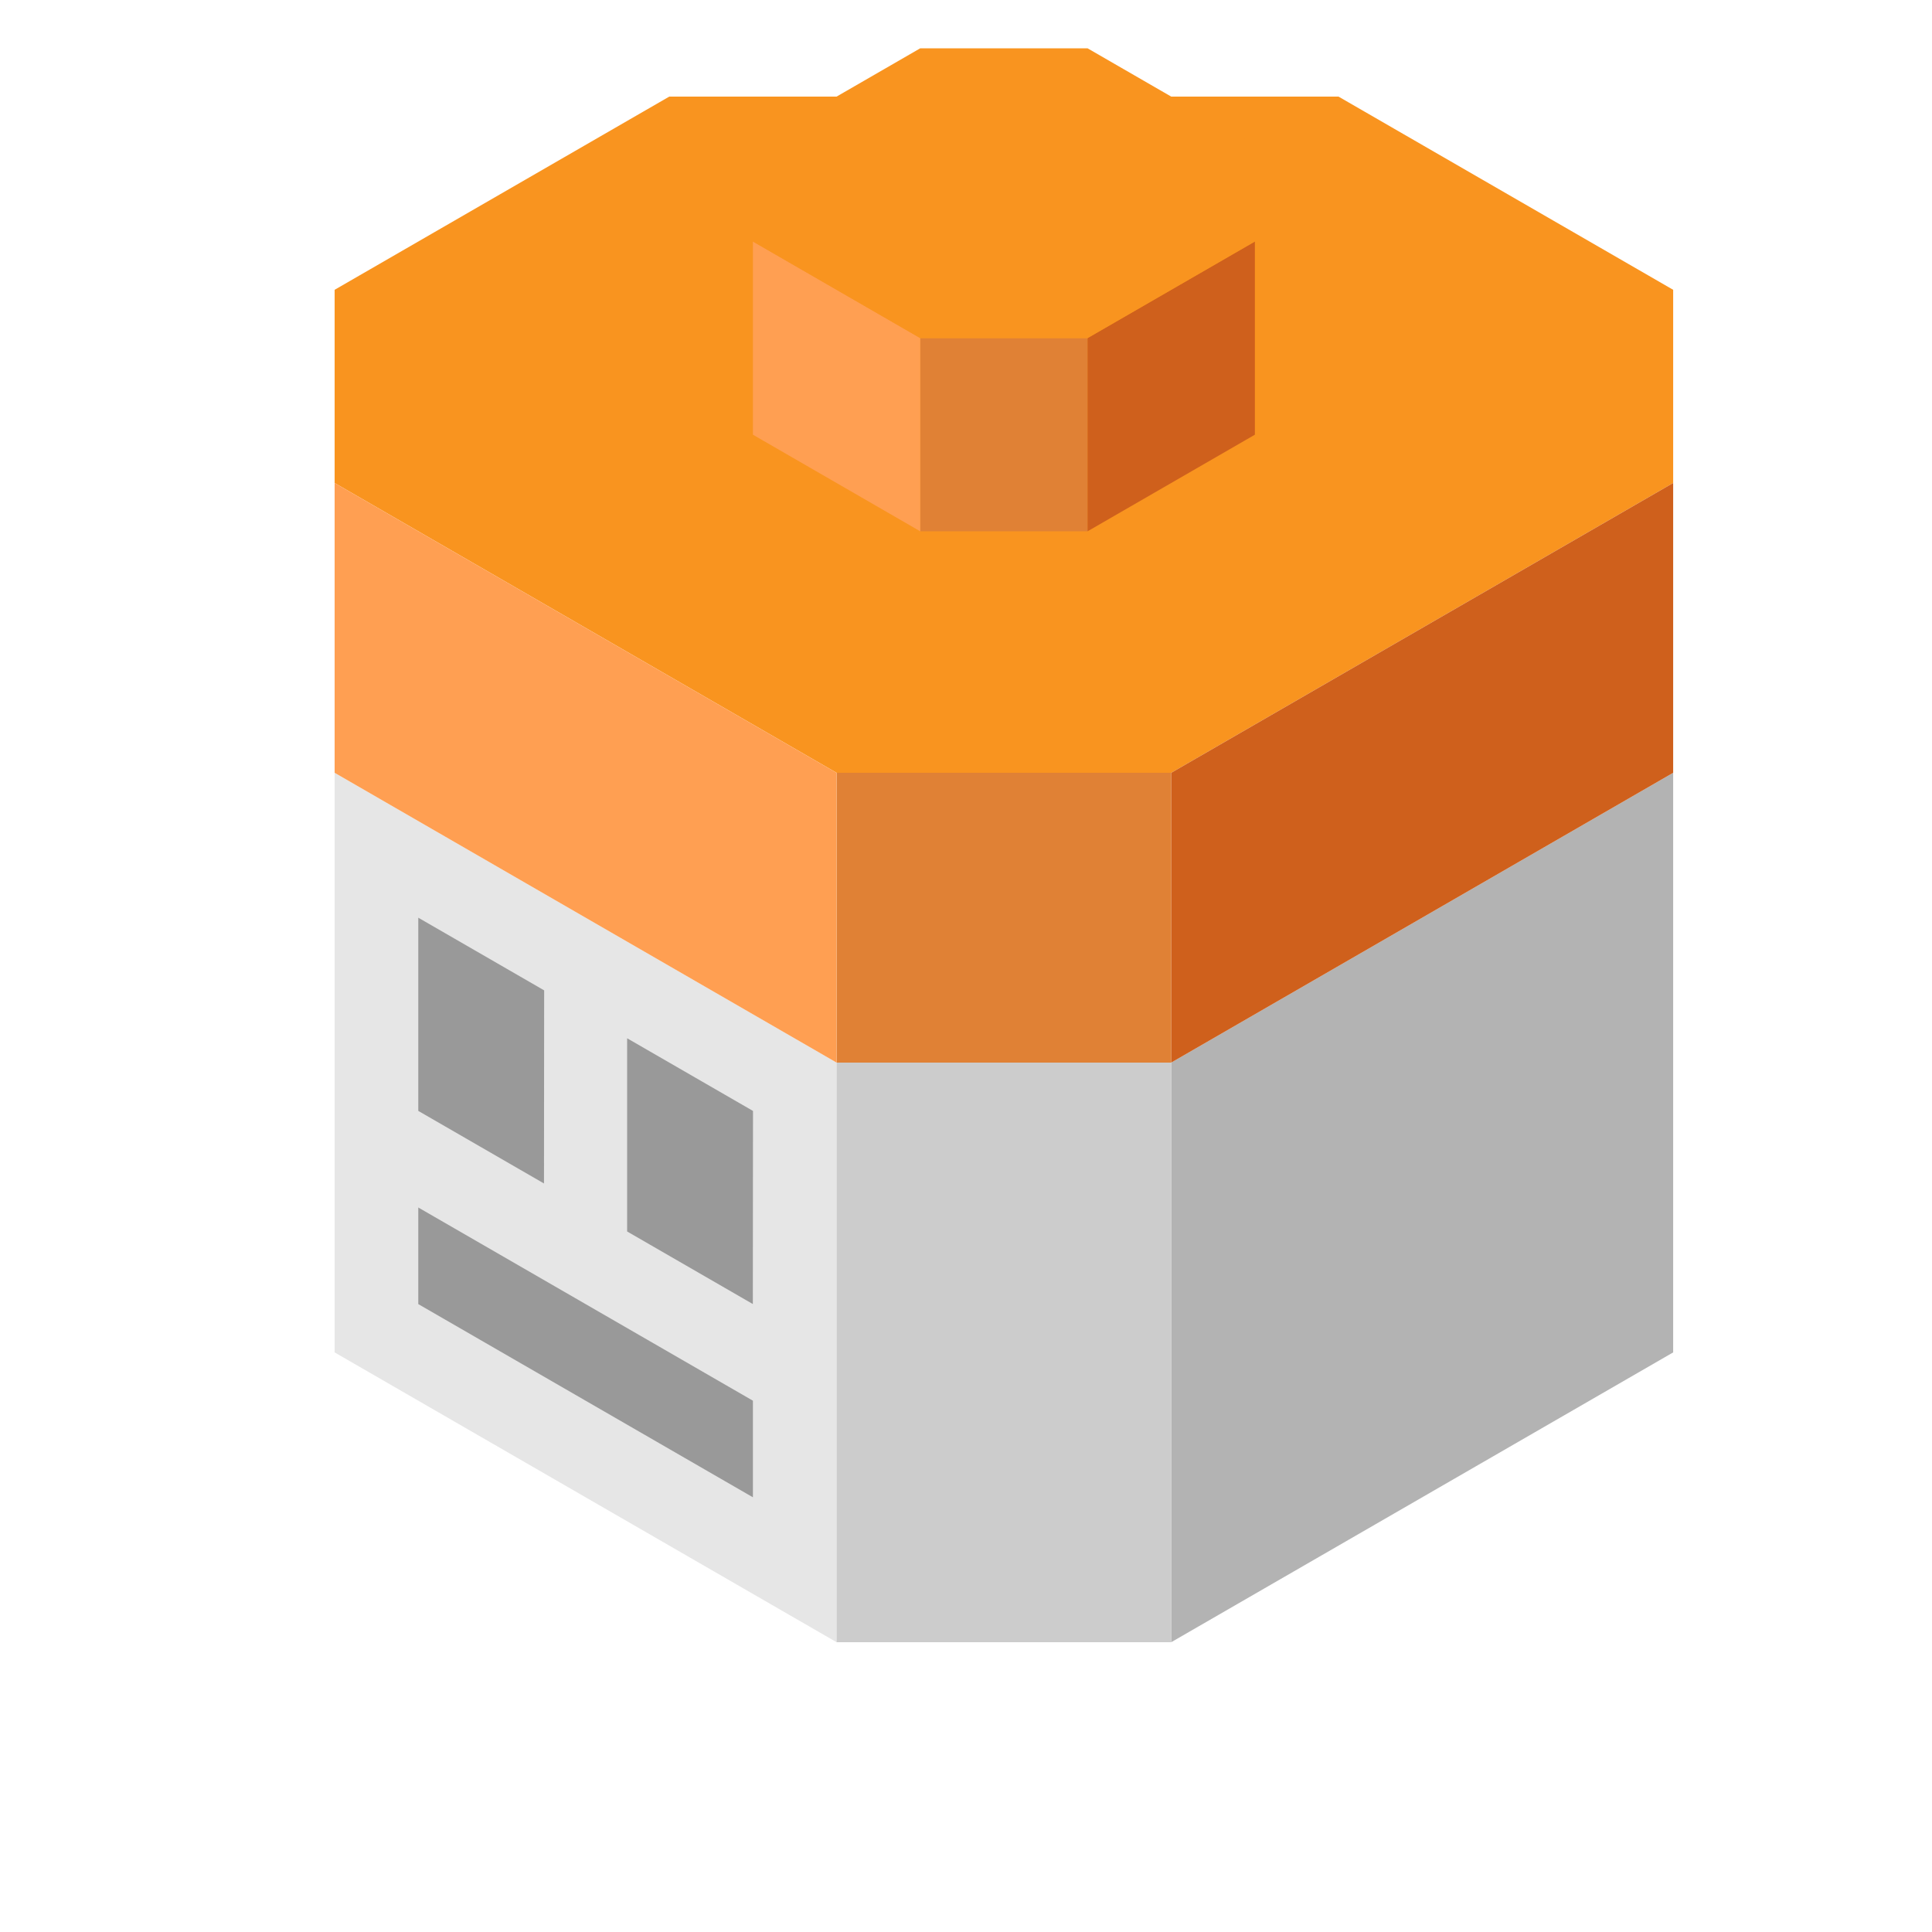
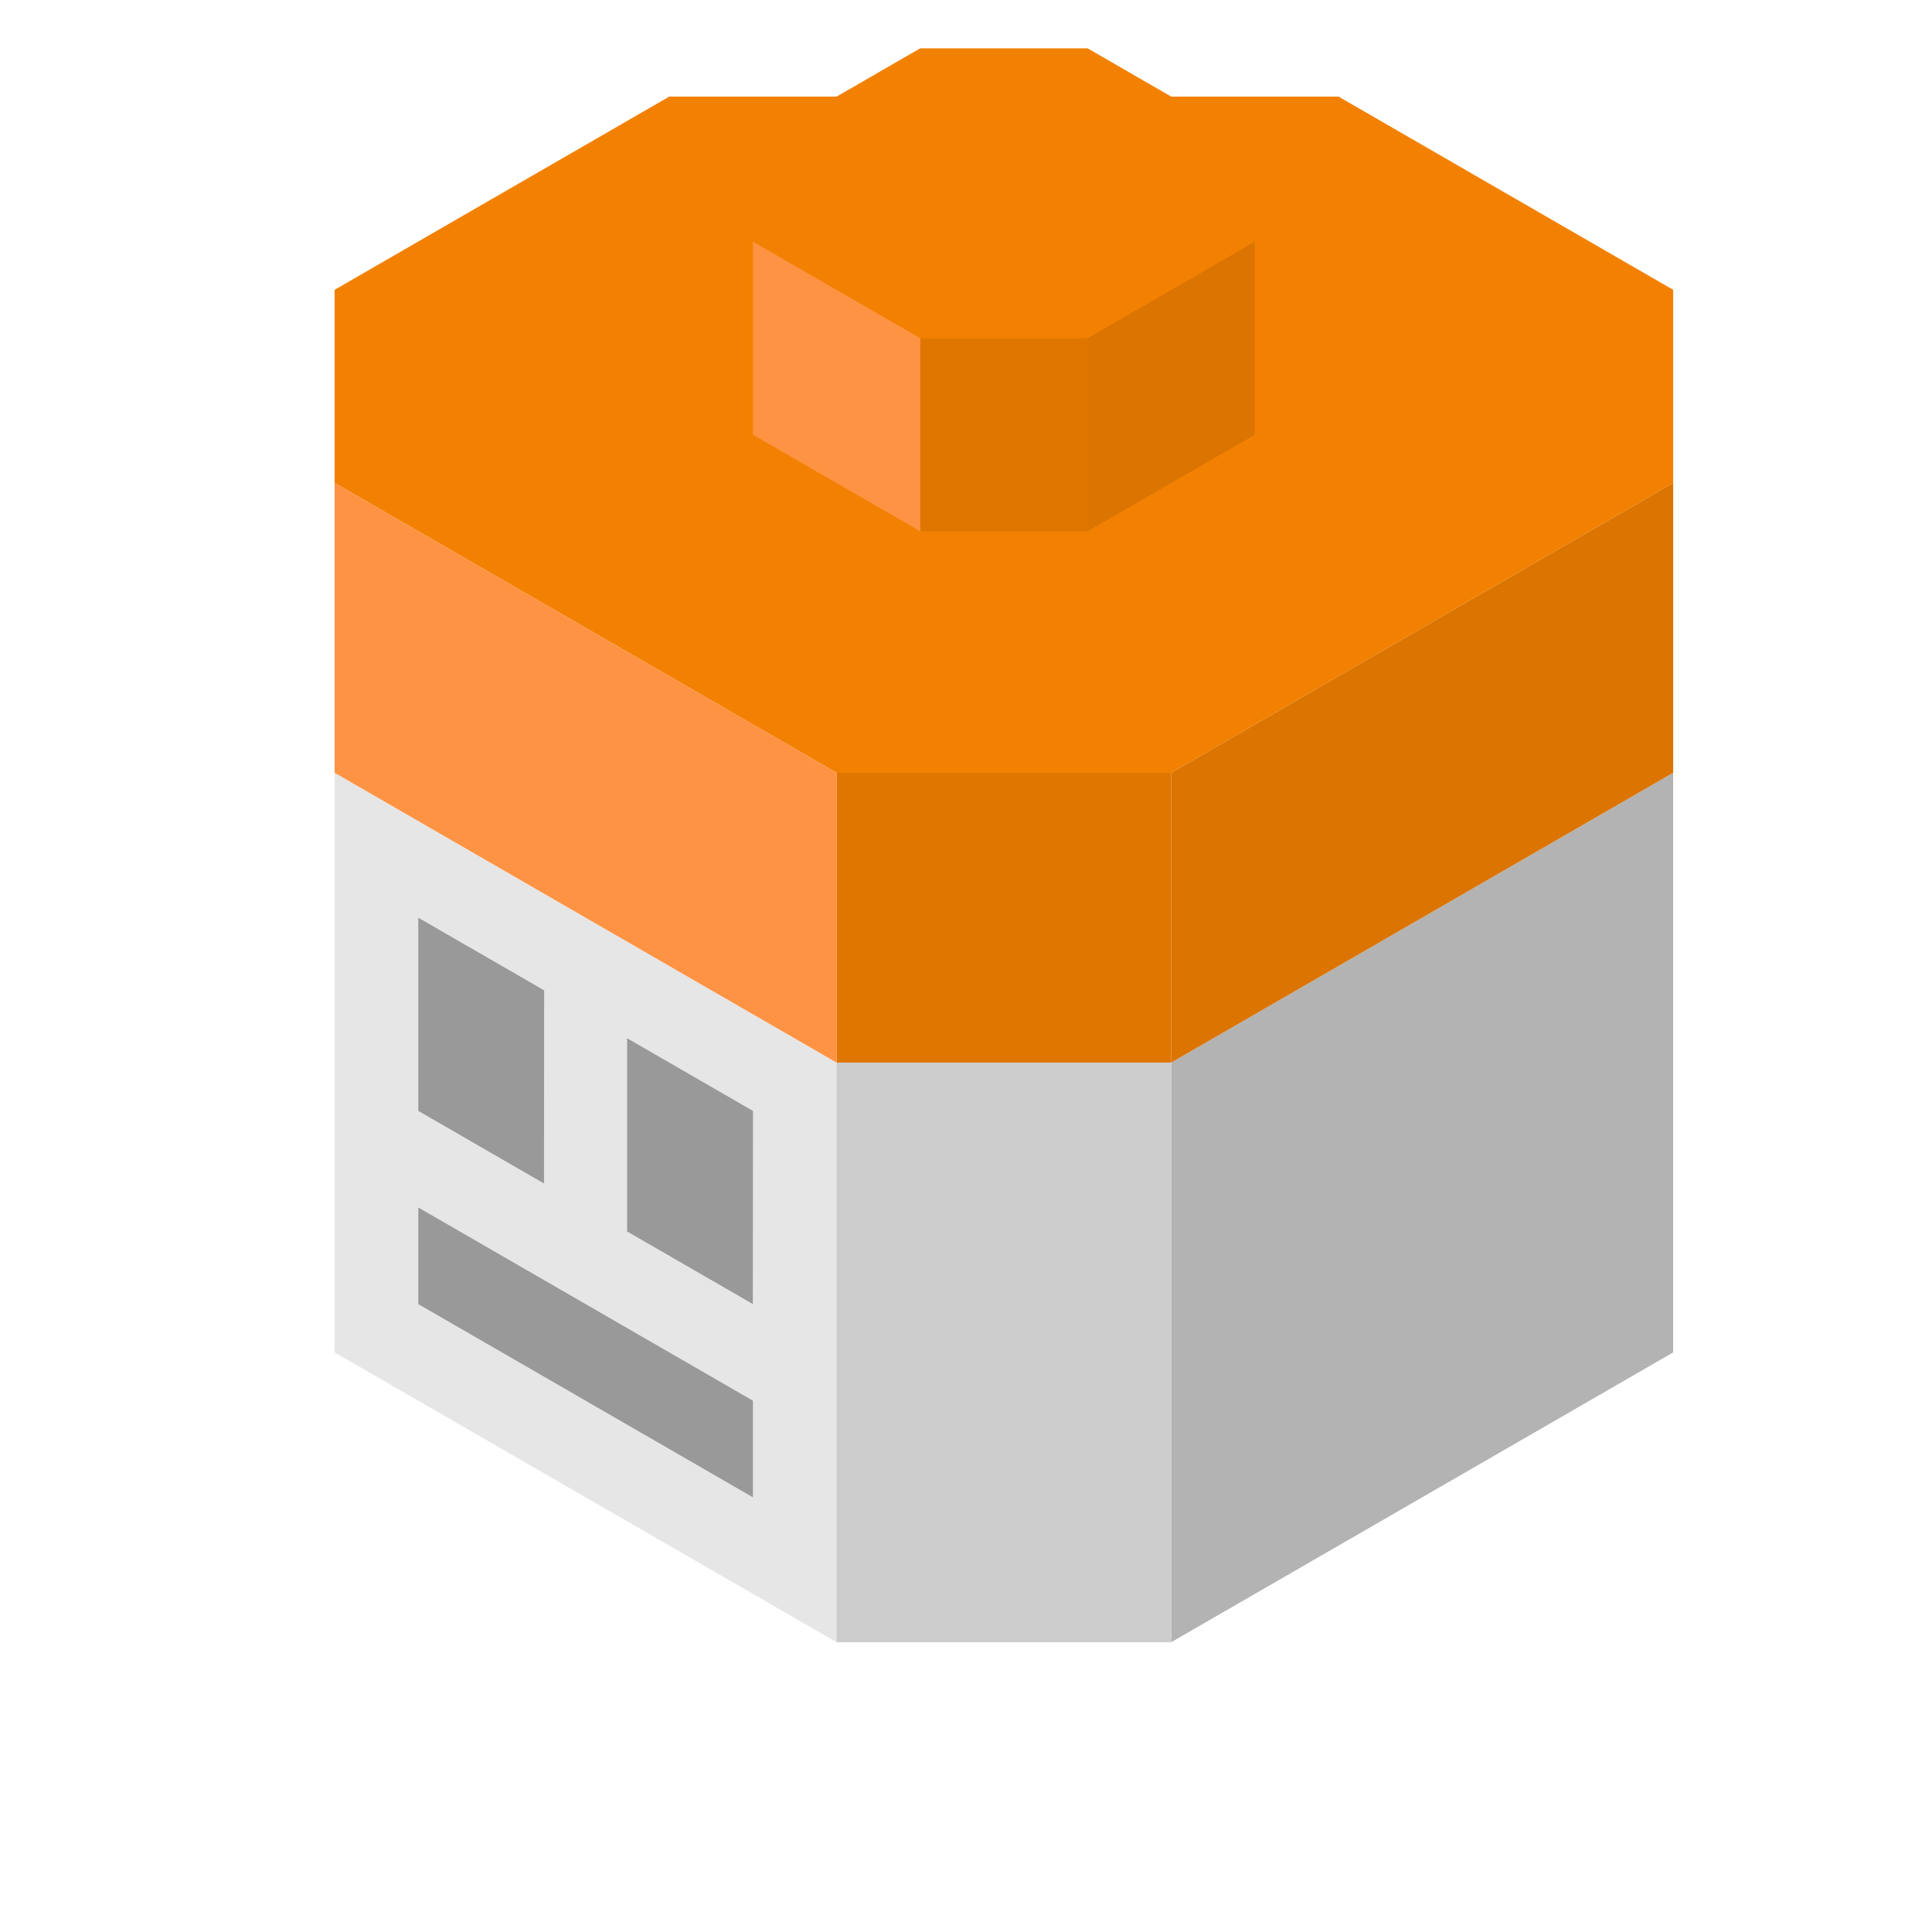
<svg xmlns="http://www.w3.org/2000/svg" width="210mm" height="210mm" viewBox="0 0 210 210" version="1.1" id="svg1" xml:space="preserve">
  <defs id="defs1" />
  <g id="layer1">
    <path style="fill:#b3b3b3;fill-opacity:1;stroke-width:0.504;stroke-linecap:square;stroke-linejoin:round;stroke-dashoffset:3.194" d="m 127.306,178.5 54.56,-31.5 0,-63 L 127.306,115.5 Z" id="path74" />
    <path style="fill:#e6e6e6;fill-opacity:1;stroke-width:0.504;stroke-linecap:square;stroke-linejoin:round;stroke-dashoffset:3.194" d="m 90.933,115.5 -54.56,-31.5 0,63 54.56,31.5 z" id="path75" />
-     <path style="fill:#f9941f;fill-opacity:1;stroke-width:0.504;stroke-linecap:square;stroke-linejoin:round;stroke-dashoffset:3.194" d="m 90.933,84 h 36.373 l 54.56,-31.5 v -21 L 145.492,10.5 72.746,10.5 36.373,31.5 v 21 z" id="path90" />
+     <path style="fill:#f38101;fill-opacity:1;stroke-width:0.504;stroke-linecap:square;stroke-linejoin:round;stroke-dashoffset:3.194" d="m 90.933,84 h 36.373 l 54.56,-31.5 v -21 L 145.492,10.5 72.746,10.5 36.373,31.5 v 21 z" id="path90" />
    <path style="fill:#cccccc;fill-opacity:1;stroke-width:0.504;stroke-linecap:square;stroke-linejoin:round;stroke-dashoffset:3.194" d="m 90.933,115.5 h 36.373 v 63 H 90.933 Z" id="path91" />
-     <path style="fill:#e08135;fill-opacity:1;stroke-width:0.504;stroke-linecap:square;stroke-linejoin:round;stroke-dashoffset:3.194" d="M 90.933,115.5 V 84 h 36.373 v 31.5 z" id="path92" />
-     <path style="fill:#cf601c;fill-opacity:1;stroke-width:0.504;stroke-linecap:square;stroke-linejoin:round;stroke-dashoffset:3.194" d="m 127.306,84 54.56,-31.5 V 84 L 127.306,115.5 Z" id="path93" />
-     <path style="fill:#ff9f52;fill-opacity:1;stroke-width:0.504;stroke-linecap:square;stroke-linejoin:round;stroke-dashoffset:3.194" d="m 90.933,84 -54.56,-31.5 0,31.5 54.56,31.5 z" id="path94" />
-     <path style="fill:#e08135;fill-opacity:1;stroke-width:0.504;stroke-linecap:square;stroke-linejoin:round;stroke-dashoffset:3.194" d="m 100.026,57.75 h 18.187 v -21 h -18.187 z" id="path95" />
-     <path style="fill:#cf601c;fill-opacity:1;stroke-width:0.504;stroke-linecap:square;stroke-linejoin:round;stroke-dashoffset:3.194" d="m 118.212,57.75 18.187,-10.5 v -21 l -18.187,10.5 z" id="path97" />
-     <path style="fill:#ff9f52;fill-opacity:1;stroke-width:0.504;stroke-linecap:square;stroke-linejoin:round;stroke-dashoffset:3.194" d="m 100.026,57.75 -18.187,-10.5 v -21 l 18.187,10.5 z" id="path98" />
-     <path style="fill:#f9941f;fill-opacity:1;stroke-width:0.504;stroke-linecap:square;stroke-linejoin:round;stroke-dashoffset:3.194" d="m 81.839,26.25 18.187,10.5 h 18.187 l 18.187,-10.5 v -10.5 L 118.212,5.25 H 100.026 L 81.839,15.75 Z" id="path99" />
+     <path style="fill:#df7600;fill-opacity:1;stroke-width:0.504;stroke-linecap:square;stroke-linejoin:round;stroke-dashoffset:3.194" d="M 90.933,115.5 V 84 h 36.373 v 31.5 z" id="path92" />
+     <path style="fill:#db7401;fill-opacity:1;stroke-width:0.504;stroke-linecap:square;stroke-linejoin:round;stroke-dashoffset:3.194" d="m 127.306,84 54.56,-31.5 V 84 L 127.306,115.5 Z" id="path93" />
+     <path style="fill:#ff9344;fill-opacity:1;stroke-width:0.504;stroke-linecap:square;stroke-linejoin:round;stroke-dashoffset:3.194" d="m 90.933,84 -54.56,-31.5 0,31.5 54.56,31.5 z" id="path94" />
+     <path style="fill:#df7600;fill-opacity:1;stroke-width:0.504;stroke-linecap:square;stroke-linejoin:round;stroke-dashoffset:3.194" d="m 100.026,57.75 h 18.187 v -21 h -18.187 z" id="path95" />
+     <path style="fill:#db7401;fill-opacity:1;stroke-width:0.504;stroke-linecap:square;stroke-linejoin:round;stroke-dashoffset:3.194" d="m 118.212,57.75 18.187,-10.5 v -21 l -18.187,10.5 z" id="path97" />
+     <path style="fill:#ff9344;fill-opacity:1;stroke-width:0.504;stroke-linecap:square;stroke-linejoin:round;stroke-dashoffset:3.194" d="m 100.026,57.75 -18.187,-10.5 v -21 l 18.187,10.5 z" id="path98" />
+     <path style="fill:#f38101;fill-opacity:1;stroke-width:0.504;stroke-linecap:square;stroke-linejoin:round;stroke-dashoffset:3.194" d="m 81.839,26.25 18.187,10.5 h 18.187 l 18.187,-10.5 v -10.5 L 118.212,5.25 H 100.026 L 81.839,15.75 Z" id="path99" />
    <path style="fill:#999999;fill-opacity:1;stroke-width:0.504;stroke-linecap:square;stroke-linejoin:round;stroke-dashoffset:3.194" d="M 45.466,99.75 V 120.75 l 13.663,7.888 0.018,-20.99 z" id="path101" />
    <path style="fill:#999999;fill-opacity:1;stroke-width:0.504;stroke-linecap:square;stroke-linejoin:round;stroke-dashoffset:3.194" d="m 68.167,112.856 v 21 l 13.663,7.888 0.018,-20.99 z" id="path101-7" />
    <path style="fill:#999999;fill-opacity:1;stroke-width:0.504;stroke-linecap:square;stroke-linejoin:round;stroke-dashoffset:3.194" d="m 45.466,131.25 v 10.5 l 36.373,21 v -10.5 z" id="path102" />
  </g>
</svg>
